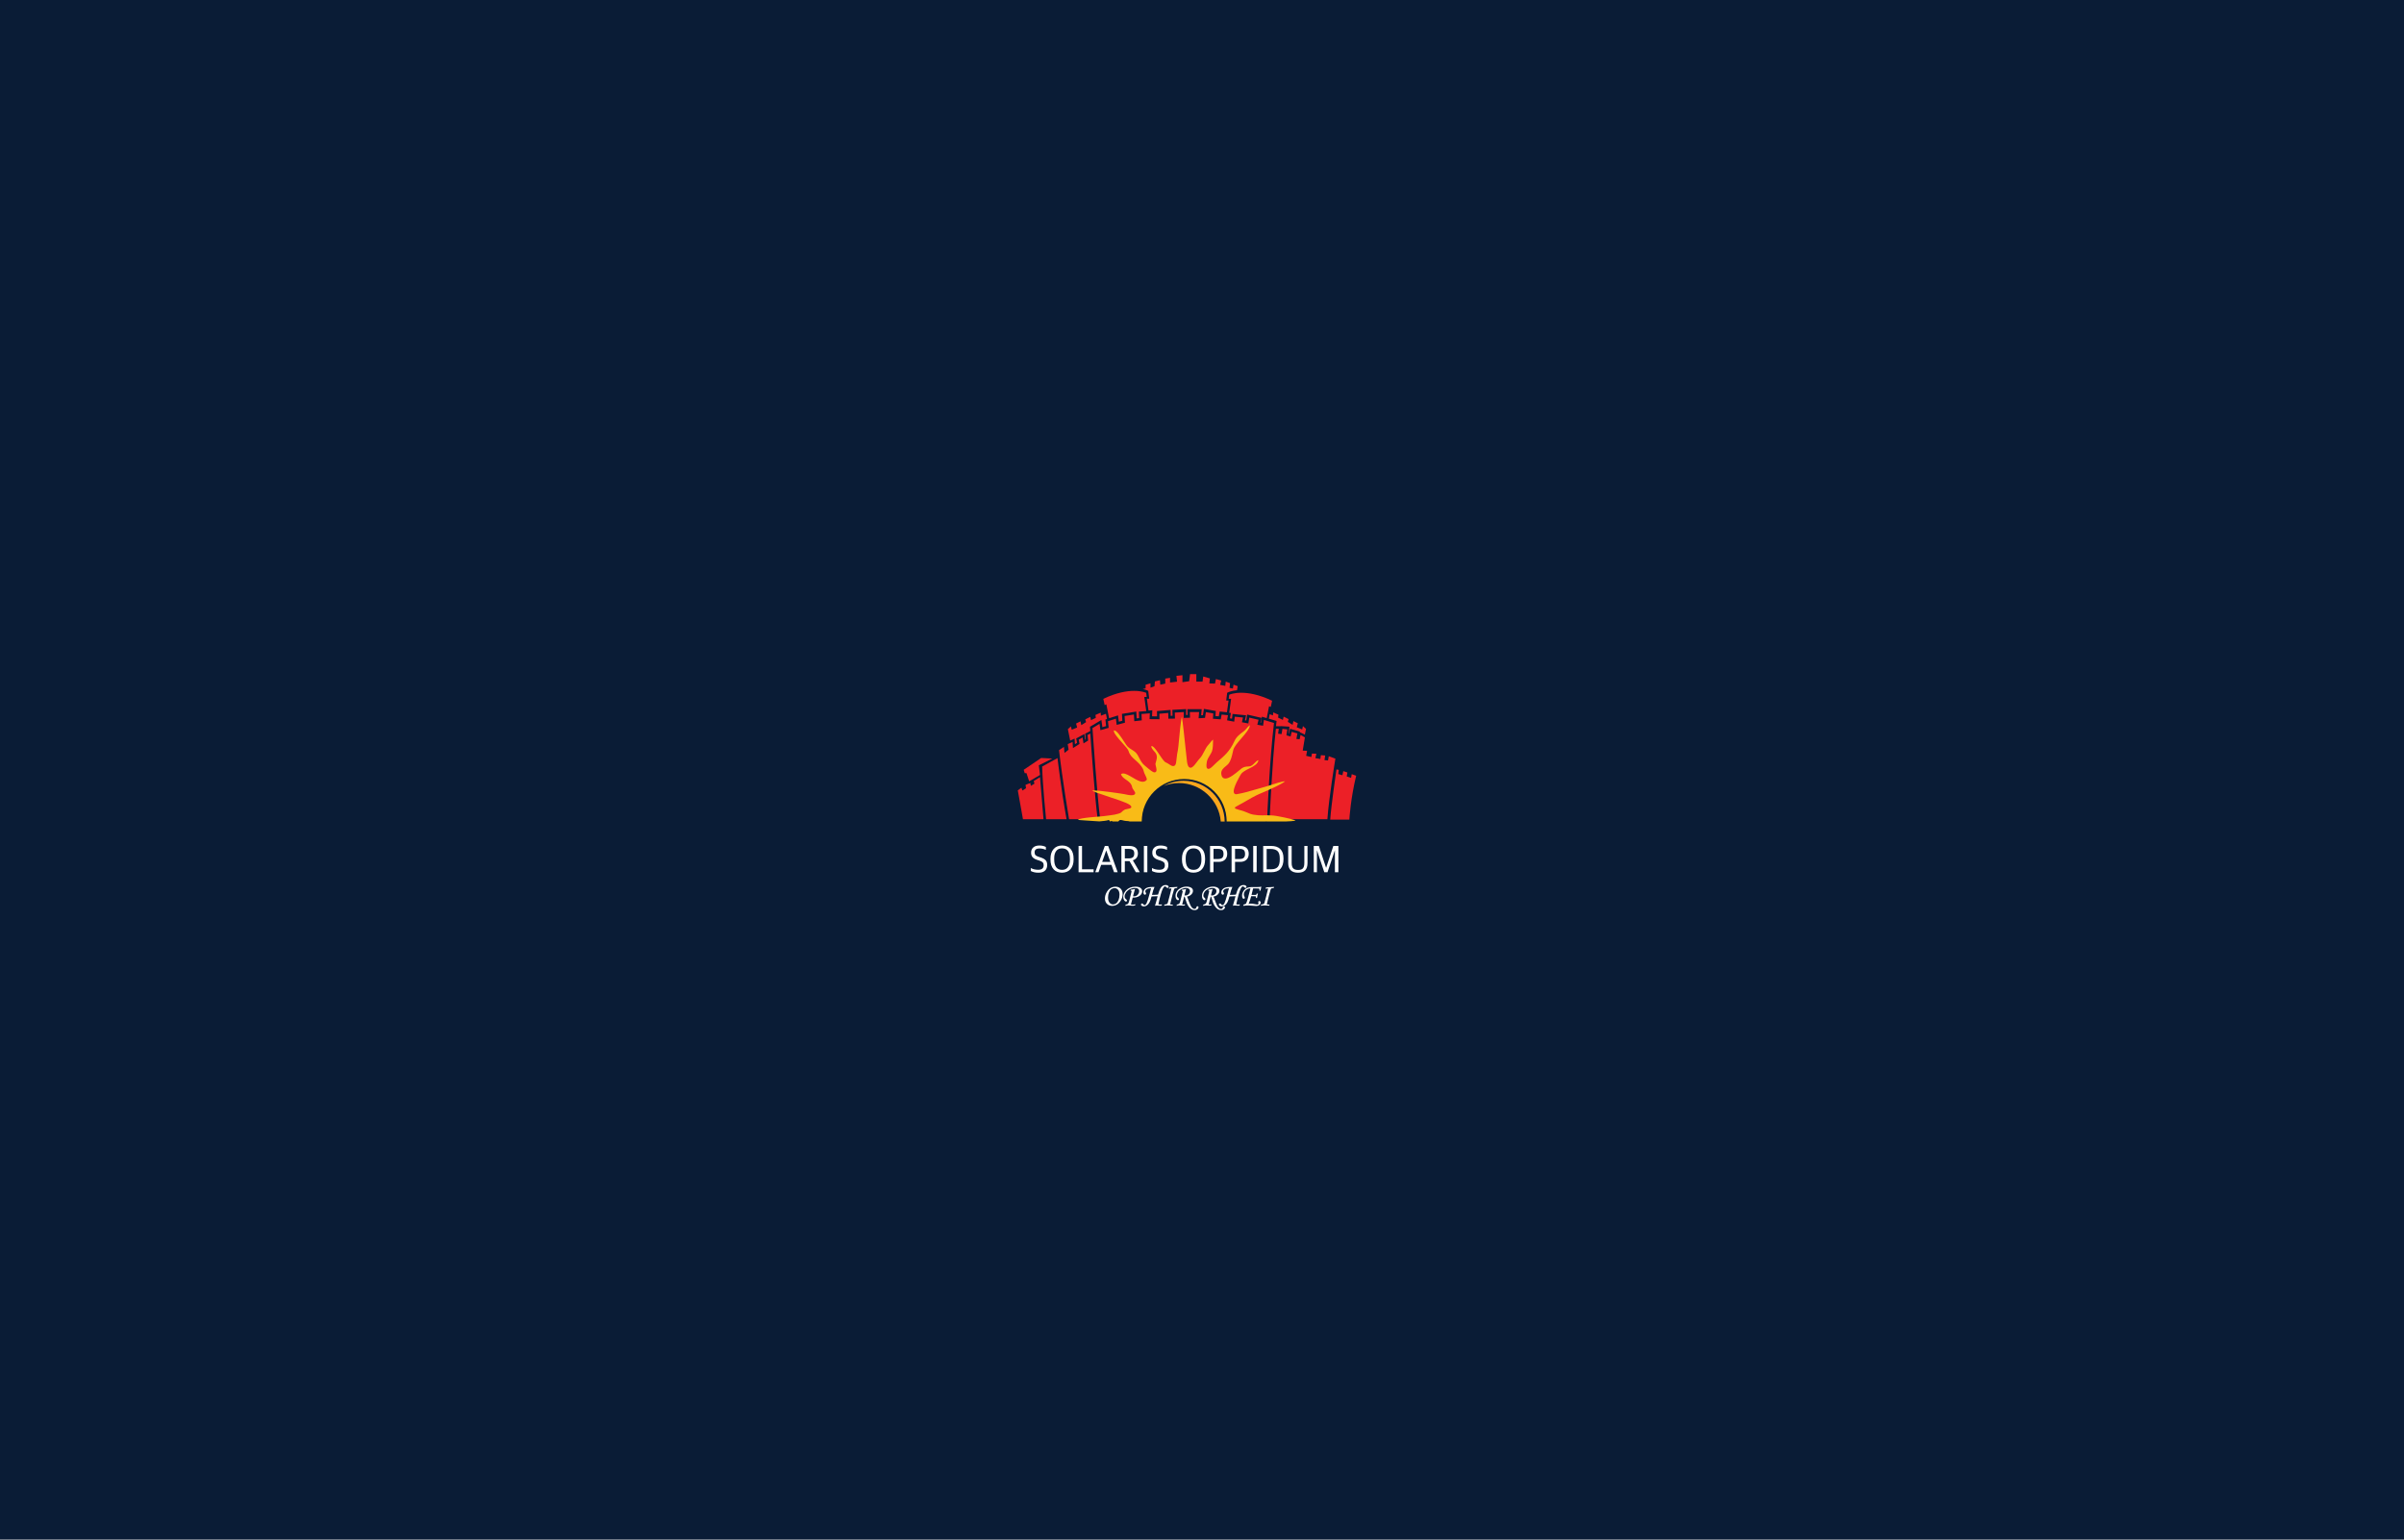
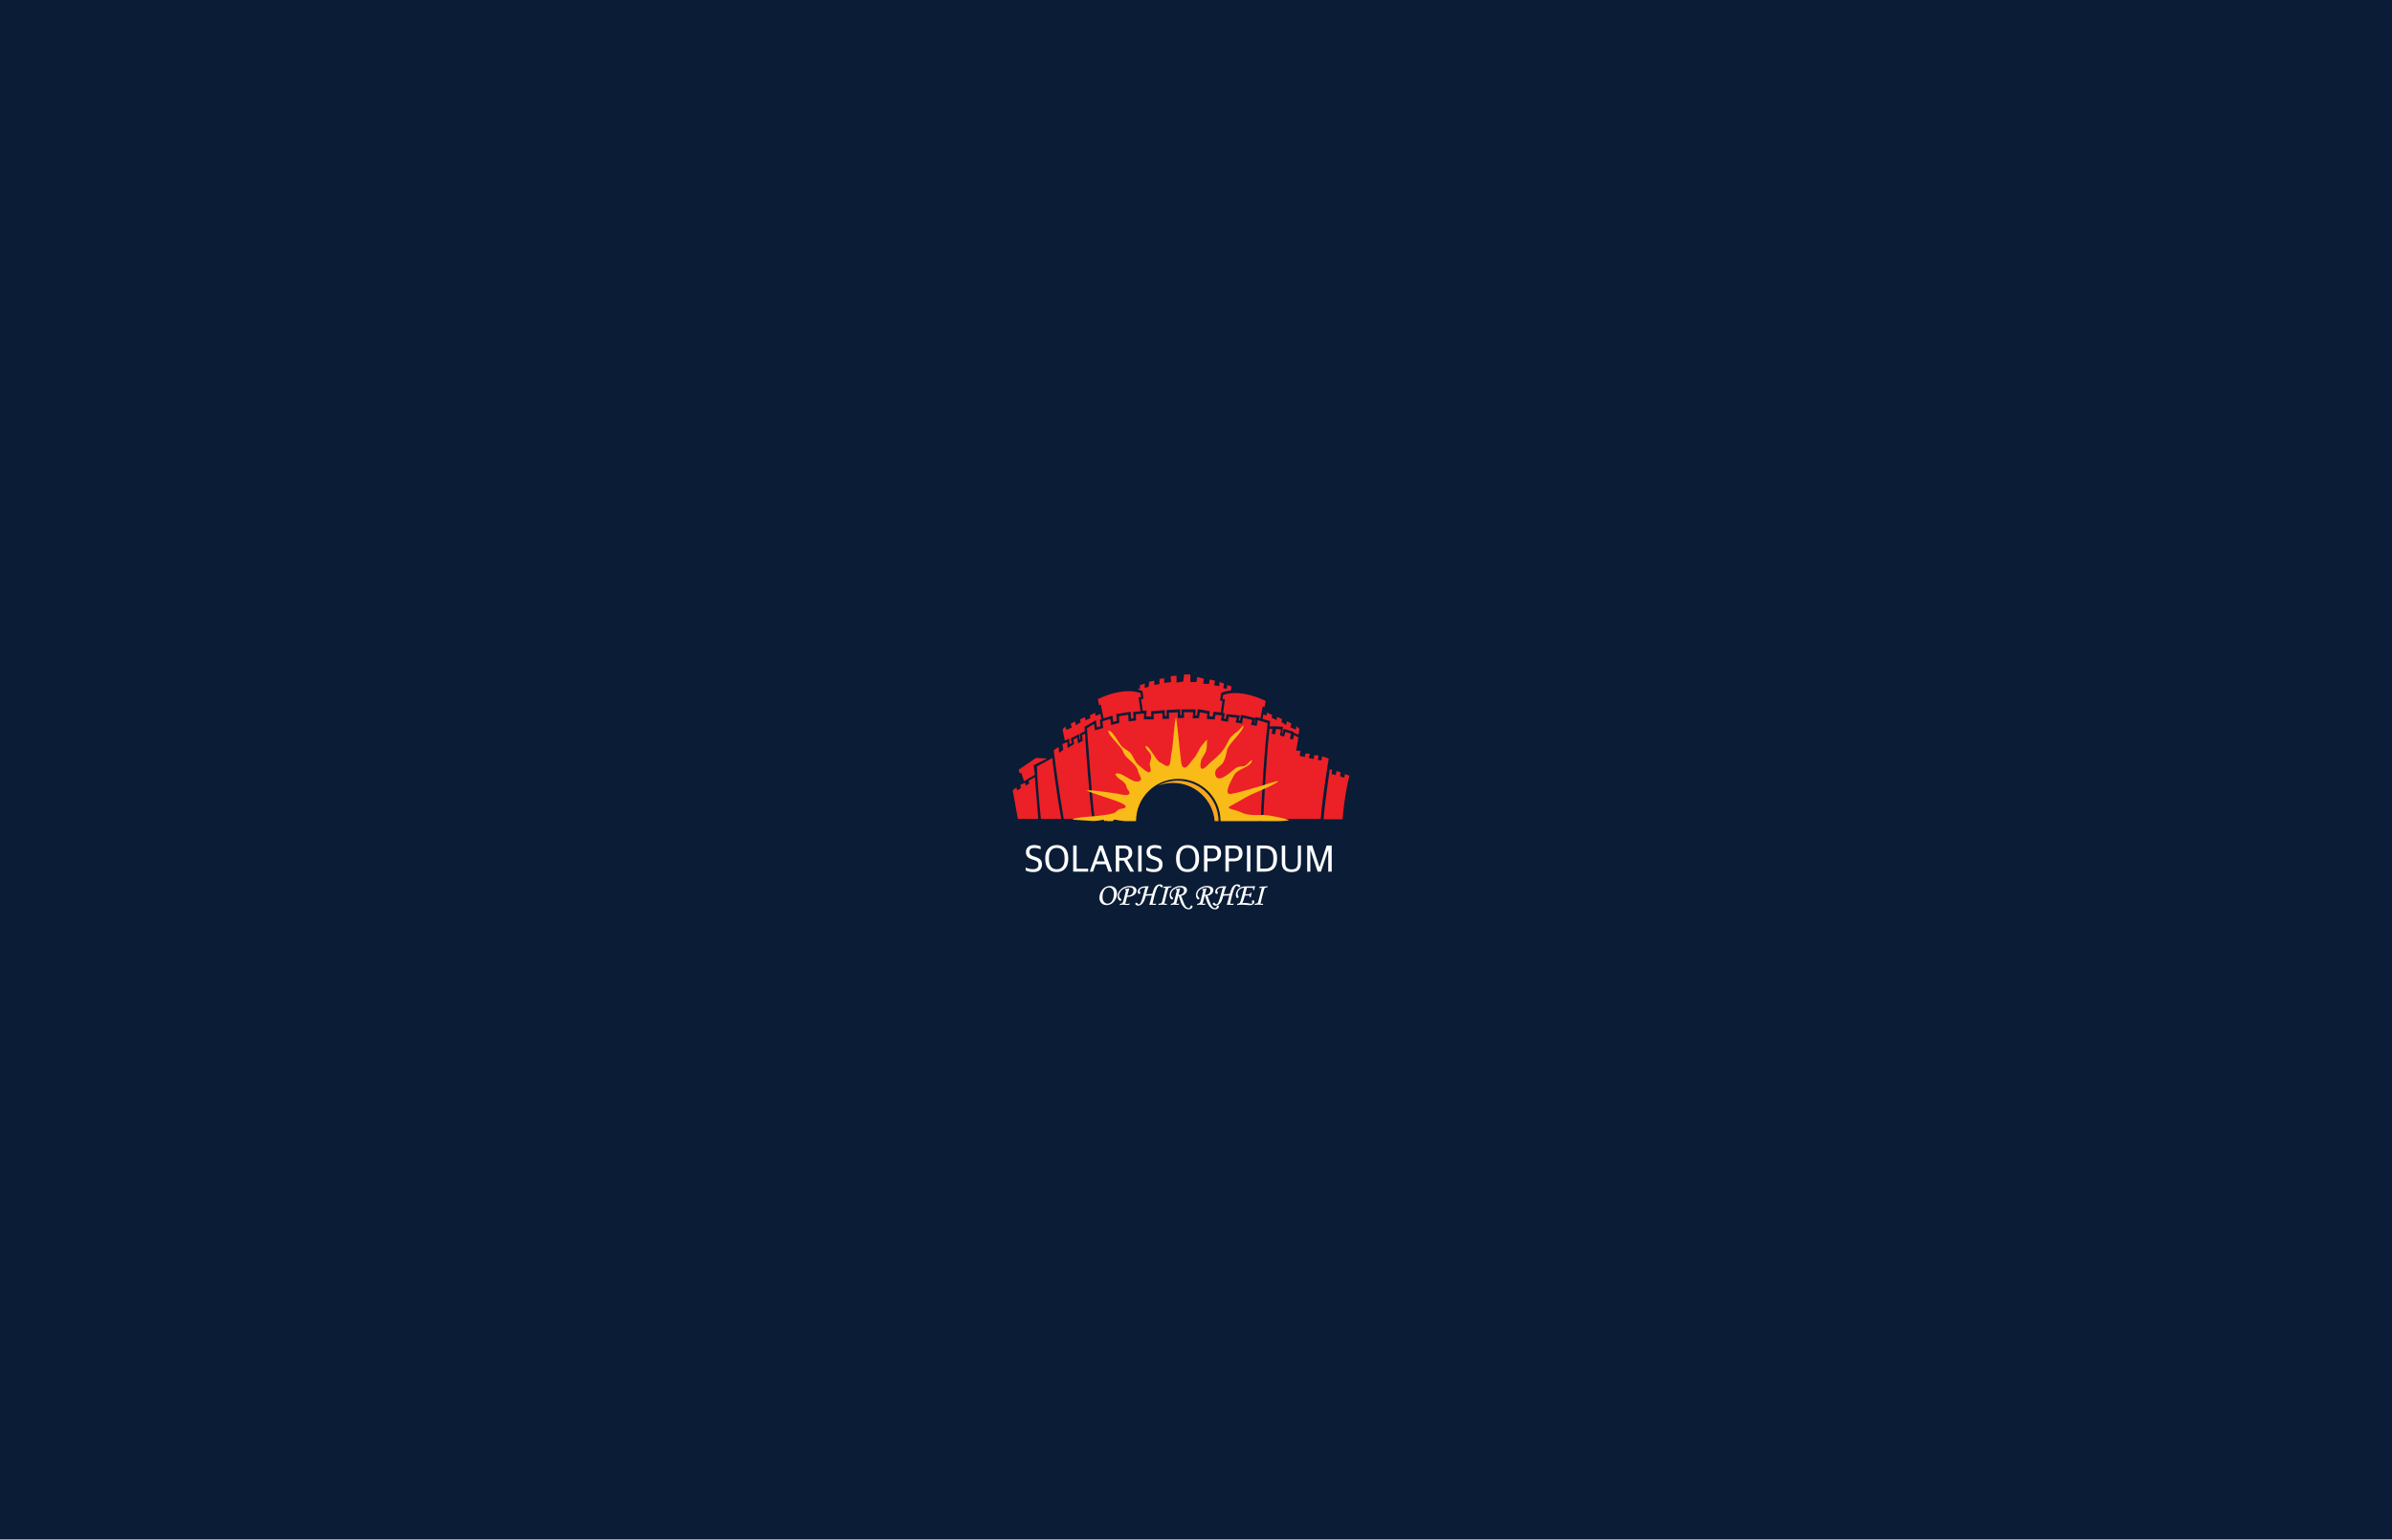
- <svg xmlns="http://www.w3.org/2000/svg" version="1.1" width="1280" height="820" viewBox="0 0 841.89 595.276" preserveAspectRatio="xMidYMid slice">
+ <svg xmlns="http://www.w3.org/2000/svg" version="1.1" width="1280" height="824" viewBox="0 0 841.89 595.276" preserveAspectRatio="xMidYMid slice">
  <rect x="0" y="0" width="841.89" height="595.276" fill="#0A1C36" />
  <defs>
    <clipPath id="clip_1">
      <path transform="matrix(1,0,0,-1,0,595.276)" d="M313.861 222.84H511.818V364.814H313.861Z" />
    </clipPath>
  </defs>
  <g clip-path="url(#clip_1)">
    <path transform="matrix(1,0,0,-1,442.6354,280.1717)" d="M0 0-.308-2.032-2.318-1.686-1.883 .056-5.144 .813-5.453-1.227-7.709-.817-7.339 .848-10.221 1.136-10.409-.609-12.911-.135-12.603 1.653-14.816 1.88-15.126 .21-17.861 .409-17.737 2.279-20.332 2.741-20.638 .717-22.886 .581-22.699 2.758H-25.953L-25.891 .777-28.084 .708V2.752L-31.223 2.577-31.161 .465-33.476 .431-33.506 2.439-36.617 2.177-36.586 .246-40.053 .279-39.961 2.314-42.877 2.084-42.784-.145-45.405-.447-45.529 1.904-48.796 1.379-48.672-.969-51.563-1.732-51.841 .432-54.62-.436-54.371-2.763-57.265-3.594-57.571-1.368-60.048-2.837C-59.956-4.211-58.413-26.999-57.338-34.729H-42.891C-42.762-30.85-41.162-27.224-38.379-24.509-35.567-21.764-31.853-20.253-27.923-20.253-23.992-20.253-20.279-21.764-17.466-24.509-14.683-27.224-13.083-30.85-12.954-34.729H1.119C1.183-33.178 1.993-13.997 3.523-1.057Z" fill="#ec2027" />
    <path transform="matrix(1,0,0,-1,473.3818,299.1711)" d="M0 0-.227-1.311-1.751-.803-1.744-.759-1.524 .602-2.957 1.067-3.267-.378-4.705 .032-4.54 1.505-5.351 1.662C-5.481 .775-7.182-10.845-7.524-15.84L-7.528-15.917H-.834C-.796-15.273-.355-8.413 1.551-.553Z" fill="#ec2027" />
    <path transform="matrix(1,0,0,-1,365.4449,314.9517)" d="M0 0-1.228 14.74-3.418 13.392-3.183 12.451-4.424 11.686-4.632 12.698-6.302 12.03-6.126 10.861-7.385 10.044-7.737 11.039-9.008 10.1-7.198 0Z" fill="#ec2027" />
    <path transform="matrix(1,0,0,-1,368.5405,293.6987)" d="M0 0-3.92 .196-10.033-3.947-9.683-5.114H-9.064L-8.122-7.982-4.321-5.758-4.734-2.367Z" fill="#ec2027" />
    <path transform="matrix(1,0,0,-1,373.5193,314.9517)" d="M0 0C-1.903 10.53-3.061 20.452-3.172 21.419L-8.549 18.454C-8.392 11.849-7.262 .808-7.179 0Z" fill="#ec2027" />
    <path transform="matrix(1,0,0,-1,465.3425,292.8795)" d="M0 0-.266-1.495-1.504-1.36-1.257 .25-2.765 .366-2.951-.961-4.689-.675-4.34 .868-5.886 .926-6.094-.282-7.91 .134-7.601 1.881-9.13 1.964-9.12 2.021-8.362 6.594C-8.884 6.903-9.693 7.366-9.885 7.444-9.938 7.231-10.113 6.416-10.205 5.979L-10.215 5.934-11.342 6.059-10.989 7.968-12.979 8.54-13.371 6.909-14.815 7.296-14.809 7.341-14.52 9.399-16.23 9.584-16.529 7.742-17.745 7.877-17.518 9.628H-18.526C-19.926-3.315-20.655-20.764-20.709-22.072H-.482C.041-14.526 2.18-1.69 2.32-.852Z" fill="#ec2027" />
    <path transform="matrix(1,0,0,-1,384.4155,314.9517)" d="M0 0C-.925 6.714-2.201 24.556-2.579 30.014L-3.555 29.511-3.348 27.55-4.971 26.563-5.282 28.633-6.651 27.901-6.363 26.374-8.655 24.925-8.801 27.066-10.496 26.306-10.187 24.352-11.628 23.221-11.815 25.338-13.536 24.204C-12.364 13.886-10.177 .85-10.033 0Z" fill="#ec2027" />
    <path transform="matrix(1,0,0,-1,444.3491,279.7271)" d="M0 0 2.716-.815 2.643-1.421C2.596-1.825 2.548-2.238 2.501-2.655H4.197L4.206-2.615 7.219-2.808 6.923-5.261 7.032-5.277 7.448-3.548 10.898-4.538 10.835-4.876C10.879-4.869 10.924-4.865 10.972-4.865H11.089L11.203-4.903C11.257-4.921 11.306-4.938 12.62-5.593L13.027-3.587 11.953-2.606 11.674-3.784 9.783-3.009 10.154-1.614 8.605-.84 8.326-2.172 6.652-1.118 6.931-.158 5.195 .711 4.916-.436 3.242 .369 3.367 1.393 1.538 2.198 1.445 1.144 .309 1.567Z" fill="#ec2027" />
    <path transform="matrix(1,0,0,-1,376.3148,286.7198)" d="M0 0 .133-1.952 .875-1.483 .579 .085 3.425 1.608 3.725-.396 3.927-.274 3.717 1.726 5.513 2.653C5.468 3.31 5.442 3.689 5.441 3.719L5.411 4.164 9.402 6.531 9.747 4.015 11.051 4.39 10.804 6.7 11.353 6.872 10.994 8.696 9.242 8.045 9.149 9.099 7.32 8.293 7.444 7.269 5.771 6.464 5.491 7.611 3.755 6.743 4.035 5.782 2.361 4.728 2.082 6.061 .532 5.286 .904 3.891-.987 3.116-1.266 4.294-2.34 3.312-1.53-.686Z" fill="#ec2027" />
    <path transform="matrix(1,0,0,-1,402.1235,270.0016)" d="M0 0 .334-2.723H-.491L.083-6.892 1.423-6.787 1.327-8.903 3.082-8.919 3.053-7.064 7.821-6.663 7.853-8.73 8.498-8.72 8.436-6.642 13.257-6.374V-8.438L13.766-8.422 13.703-6.416H18.716L18.535-8.536 19.154-8.498 19.487-6.296 23.652-7.037 23.533-8.826 24.706-8.912 25.019-7.219 27.56-7.479 28.124-3.385H27.3L27.634-.662 27.986-.489C28.039-.462 29.102 .051 31.096 .238L31.315 1.669 29.858 2.18 29.641 .834 28.463 1.063 28.649 2.721 27.131 3.248 26.975 1.765 25.177 2.116 25.55 3.646 23.69 4.156 23.38 2.562 21.396 2.626 21.582 4.38 19.257 5.049 19.009 3.248H16.839V5.879H14.639L14.329 3.391 11.973 3.056V5.496L9.866 5.273 10.082 3.232 7.633 2.945V4.571L5.96 4.316V2.562L4.224 2.18 4.1 3.742 2.333 3.328 2.179 1.637 .783 1.127V2.658L-.931 2.148V.887L-1.918 .665C-.92 .448-.389 .192-.352 .174Z" fill="#ec2027" />
    <path transform="matrix(1,0,0,-1,443.6104,279.5446)" d="M0 0 .824 4.187 1.414 3.908 1.887 6.099C-7.466 10.558-12.728 8.382-13.133 8.2L-13.307 6.768H-12.47L-13.145 1.868-12.55 1.806-12.871-.059-12.157-.193-11.979 1.472-11.928 1.467-7.238 .998-7.625-.742-7.163-.826-6.848 1.259-1.786 .085-2.208-1.606-2.019-1.638-1.693 .508Z" fill="#ec2027" />
    <path transform="matrix(1,0,0,-1,401.5781,272.1145)" d="M0 0-.176 1.433C-.58 1.614-5.842 3.79-15.195-.669L-14.722-2.86-14.132-2.58-14.119-2.645-13.174-7.45-10.045-6.472-9.761-8.682-8.533-8.357-8.66-5.935-8.614-5.927-3.643-5.129-3.517-7.521-2.64-7.42-2.735-5.162-.155-4.958-.838 0Z" fill="#ec2027" />
    <path transform="matrix(1,0,0,-1,389.5214,315.7484)" d="M0 0H2.103C2.299 .243 2.479 .436 2.63 .486 3.168 .666 4.036 .221 4.747 .19 5.399 .16 5.879 .136 6.162 0H10.313C10.313 8.218 16.974 14.879 25.191 14.879 33.409 14.879 40.07 8.218 40.07 0H53.627C53.651 .013 53.675 .027 53.7 .038 54 .023 54.331 .011 54.677 0H60.603C62.03 .048 63.322 .137 64.19 .278 63.911 .557 61.835 1.169 57.446 1.949 56.291 2.155 54.56 2.183 53.544 2.17 52.991 2.164 52.487 2.087 51.086 2.187L49.308 2.416C48.798 2.506 48.286 2.641 46.714 3.332 45.699 3.778 44.718 3.965 44.254 4.118 43.091 4.499 43.091 4.499 43.023 4.578 42.965 4.646 42.939 4.737 42.954 4.825 42.986 5.027 42.991 5.053 45.58 6.451 45.802 6.57 45.96 6.655 46.001 6.68 46.269 6.834 46.536 6.989 46.803 7.145 48.268 7.996 49.783 8.876 51.354 9.578 51.466 9.628 51.687 9.722 51.989 9.851 53.029 10.293 55.194 11.214 57.086 12.125 59.391 13.235 60.206 13.811 60.494 14.08H60.487C59.466 14.08 56.904 13.231 55.373 12.724 54.77 12.525 54.296 12.367 54.042 12.301 52.911 12.006 51.725 11.658 50.579 11.32 48.277 10.643 45.895 9.943 43.618 9.568 43.537 9.555 43.46 9.548 43.387 9.548 43.053 9.548 42.79 9.694 42.646 9.958 41.877 11.376 45.023 16.484 45.055 16.534 45.61 17.39 46.724 17.946 47.903 18.535 49.416 19.291 50.978 20.07 51.193 21.485 50.778 21.415 50.31 20.948 49.857 20.495 49.3 19.94 48.725 19.366 48.063 19.312 47.929 19.302 47.801 19.293 47.677 19.284 46.788 19.223 46.2 19.183 45.388 18.658 45.219 18.549 44.888 18.273 44.505 17.952 43.119 16.794 41.025 15.044 39.609 15.044 39.026 15.044 38.303 15.332 38.175 16.703 38.056 17.98 38.953 18.716 39.745 19.366 40.086 19.646 40.409 19.911 40.651 20.206 41.525 21.273 41.884 22.865 42.199 24.269 42.259 24.535 42.317 24.796 42.378 25.046 42.646 26.155 43.873 27.576 45.172 29.08 46.592 30.723 48.182 32.563 48.169 33.737 47.815 33.489 47.428 33.045 47.076 32.641 46.729 32.242 46.401 31.865 46.075 31.623L45.948 31.527C44.512 30.458 43.476 29.686 42.73 28.052 41.147 24.59 39.247 22.977 36.617 20.745 36.37 20.536 36.082 20.248 35.777 19.944 34.857 19.025 34.214 18.422 33.684 18.422 33.493 18.422 33.329 18.498 33.208 18.643 33.019 18.867 32.839 19.332 33.124 20.944 33.267 21.753 33.708 22.459 34.135 23.142 34.452 23.648 34.751 24.127 34.93 24.635 35.282 25.637 35.294 27.389 35.304 28.668V28.703C34.929 28.425 34.522 27.909 34.203 27.503 34.016 27.266 33.855 27.061 33.71 26.909 33.059 26.23 32.644 25.418 32.204 24.558 31.739 23.648 31.258 22.706 30.463 21.877 30.195 21.597 29.897 21.199 29.581 20.777 28.832 19.777 28.124 18.833 27.41 18.833 26.597 18.833 26.328 19.955 26.196 20.8 26.111 21.35 25.92 23.184 25.677 25.507 25.301 29.105 24.711 34.755 24.368 36.748 23.98 35.112 23.577 30.794 23.366 28.528 23.196 26.703 23.073 25.385 22.979 25.003 22.753 24.085 22.642 23.092 22.535 22.131 22.481 21.649 22.425 21.15 22.356 20.668 22.235 19.828 21.894 19.402 21.344 19.402 20.875 19.402 20.37 19.734 19.836 20.086 19.494 20.311 19.14 20.544 18.848 20.645 18.248 20.849 17.598 21.788 16.587 23.304 15.708 24.621 14.505 26.424 13.81 26.424 13.772 26.424 13.737 26.418 13.703 26.405 13.528 26.047 14.13 25.154 14.643 24.643 16.005 23.288 15.664 22.121 15.269 20.77 15.219 20.6 15.168 20.424 15.118 20.241 15.118 20.241 15.115 20.23 15.114 20.225 15.089 20.107 15.197 19.661 15.27 19.366 15.452 18.621 15.64 17.851 15.322 17.446 15.236 17.335 15.073 17.203 14.79 17.203 14.769 17.203 14.747 17.203 14.724 17.205 14.224 17.24 13.287 17.963 11.838 19.199 11.637 19.371 11.464 19.519 11.361 19.601 10.436 20.334 9.925 21.319 9.431 22.272 9.248 22.624 9.06 22.988 8.852 23.332 8.325 24.213 7.62 24.66 6.874 25.134 6.429 25.417 5.968 25.708 5.516 26.105 5.131 26.444 4.617 27.237 4.022 28.155 3.051 29.649 1.585 31.909 .649 31.909 .628 31.909 .608 31.908 .588 31.905 .245 31.164 2.294 28.886 3.536 27.506 4.776 26.129 5.545 25.254 5.714 24.664 6.117 23.256 7.018 22.453 8.061 21.525 8.343 21.273 8.635 21.013 8.925 20.733 9.819 19.87 10.767 18.82 11.023 17.571 11.104 17.176 11.325 16.721 11.539 16.281 11.797 15.753 12.04 15.254 12.099 14.782 12.11 14.697 12.084 14.612 12.029 14.547 11.68 14.133 11.22 13.922 10.662 13.922 9.611 13.922 8.384 14.647 7.085 15.415 5.91 16.108 4.695 16.826 3.806 16.826 3.491 16.825 3.24 16.737 3.029 16.552 3.371 15.636 4.094 15.141 4.856 14.617 5.793 13.974 6.762 13.31 7.003 11.852 7.036 11.649 7.301 11.272 7.514 10.97 7.878 10.455 8.08 10.149 8.03 9.861 7.953 9.417 7.523 9.192 6.753 9.192 5.95 9.192 4.901 9.429 4.454 9.53 4.37 9.549 4.306 9.563 4.269 9.571 3.365 9.746-4.059 10.874-6.678 10.874-6.83 10.874-6.951 10.869-7.047 10.863-6.35 10.341-4.724 9.828-3.685 9.501-3.086 9.313-2.568 9.149-2.247 9.008-1.925 8.866-1.125 8.609-.2 8.31 4.239 6.877 6.523 5.994 6.688 5.142 6.701 5.078 6.692 5.013 6.665 4.954 6.504 4.611 5.96 4.492 5.084 4.337 4.864 4.299 4.564 4.245 4.492 4.212 3.991 3.963 3.558 3.643 3.166 3.216 2.762 2.776 1.487 2.597 .854 2.406 .535 2.31-2.113 1.995-3.123 1.861-4.256 1.711-11.496 1.326-12.017 .601-12.113 .466-7.113 .241-4.53 .036-3.509 .113-1.679 .306-1.281 .514-1.034 .644-.897-.056-.751 0-.329 .163-.071 .4 0 0" fill="#f9bb17" />
    <path transform="matrix(1,0,0,-1,414.5133,301.4862)" d="M0 0C-2.462 0-4.846-.624-6.978-1.816-5.272-1.141-3.476-.8-1.623-.8 5.977-.8 12.384-6.707 13.004-14.265H14.368C14.313-6.39 7.889 0 0 0" fill="#f9a61c" />
    <path transform="matrix(1,0,0,-1,365.9633,332.9683)" d="M0 0C-.511-.48-1.288-.72-2.33-.72-3.371-.72-4.253-.518-4.975-.116V.911C-4.198 .509-3.339 .308-2.398 .308-1.11 .308-.466 .838-.466 1.898-.466 2.318-.571 2.643-.781 2.871-.991 3.099-1.37 3.31-1.918 3.501L-2.878 3.816C-3.535 4.036-4.031 4.34-4.365 4.728-4.699 5.117-4.865 5.648-4.865 6.325-4.865 7.074-4.614 7.675-4.111 8.127-3.609 8.579-2.887 8.805-1.946 8.805-1.106 8.805-.356 8.636 .302 8.298V7.284C-.43 7.613-1.192 7.777-1.987 7.777-2.517 7.777-2.926 7.661-3.214 7.428-3.502 7.195-3.645 6.864-3.645 6.434-3.645 6.014-3.556 5.694-3.378 5.475-3.2 5.256-2.869 5.064-2.384 4.899L-1.439 4.585C-.699 4.346-.146 4.036 .22 3.652 .585 3.269 .768 2.716 .768 1.994 .768 1.145 .512 .48 0 0" fill="#ffffff" />
    <path transform="matrix(1,0,0,-1,371.9524,332.6873)" d="M0 0C.904 0 1.587 .317 2.049 .952 2.51 1.587 2.741 2.417 2.741 3.44V3.879C2.741 6.309 1.813 7.524-.041 7.524-.937 7.524-1.615 7.211-2.077 6.585-2.538 5.959-2.768 5.134-2.768 4.111V3.659C-2.768 1.22-1.846 0 0 0M-.041-.987C-1.302-.987-2.289-.585-3.001 .219-3.714 1.023-4.07 2.165-4.07 3.645V3.906C-4.07 5.331-3.707 6.457-2.981 7.284-2.254 8.111-1.256 8.524 .014 8.524 1.274 8.524 2.259 8.122 2.967 7.318 3.675 6.514 4.029 5.372 4.029 3.892V3.631C4.029 2.197 3.671 1.069 2.953 .246 2.236-.576 1.238-.987-.041-.987" fill="#ffffff" />
    <path transform="matrix(1,0,0,-1,377.7217,333.5233)" d="M0 0V9.209H1.207V1.027H5.263V0Z" fill="#ffffff" />
    <path transform="matrix(1,0,0,-1,387.384,325.9309)" d="M0 0-1.398-3.975H1.466L.041 0ZM-3.824-7.592-.466 1.617H.699L4.029-7.592H2.768L1.836-5.002H-1.754L-2.673-7.592Z" fill="#ffffff" />
    <path transform="matrix(1,0,0,-1,393.9214,328.6721)" d="M0 0H1.425C2.083 0 2.56 .137 2.857 .411 3.154 .686 3.303 1.119 3.303 1.713 3.303 2.289 3.154 2.7 2.857 2.947 2.56 3.193 2.078 3.317 1.411 3.317H0ZM-1.207-4.851V4.358H1.493C3.549 4.358 4.577 3.486 4.577 1.741 4.577 .544 3.997-.26 2.837-.671V-.74L5.248-4.851H3.865L1.645-.959H0V-4.851Z" fill="#ffffff" />
    <path transform="matrix(1,0,0,-1,0,595.276)" d="M400.595 270.962H401.801V261.753H400.595Z" fill="#ffffff" />
    <path transform="matrix(1,0,0,-1,408.4067,332.9683)" d="M0 0C-.511-.48-1.288-.72-2.329-.72-3.371-.72-4.253-.518-4.975-.116V.911C-4.198 .509-3.339 .308-2.398 .308-1.11 .308-.465 .838-.465 1.898-.465 2.318-.571 2.643-.781 2.871-.991 3.099-1.37 3.31-1.918 3.501L-2.878 3.816C-3.535 4.036-4.031 4.34-4.365 4.728-4.698 5.117-4.865 5.648-4.865 6.325-4.865 7.074-4.614 7.675-4.111 8.127-3.609 8.579-2.887 8.805-1.946 8.805-1.105 8.805-.356 8.636 .302 8.298V7.284C-.429 7.613-1.192 7.777-1.987 7.777-2.517 7.777-2.925 7.661-3.214 7.428-3.501 7.195-3.645 6.864-3.645 6.434-3.645 6.014-3.556 5.694-3.378 5.475-3.2 5.256-2.869 5.064-2.384 4.899L-1.438 4.585C-.699 4.346-.146 4.036 .22 3.652 .585 3.269 .768 2.716 .768 1.994 .768 1.145 .512 .48 0 0" fill="#ffffff" />
    <path transform="matrix(1,0,0,-1,418.0003,332.6873)" d="M0 0C.904 0 1.587 .317 2.048 .952 2.51 1.587 2.741 2.417 2.741 3.44V3.879C2.741 6.309 1.813 7.524-.041 7.524-.937 7.524-1.615 7.211-2.076 6.585-2.538 5.959-2.769 5.134-2.769 4.111V3.659C-2.769 1.22-1.846 0 0 0M-.041-.987C-1.302-.987-2.289-.585-3.002 .219-3.714 1.023-4.071 2.165-4.071 3.645V3.906C-4.071 5.331-3.707 6.457-2.981 7.284-2.255 8.111-1.257 8.524 .013 8.524 1.275 8.524 2.258 8.122 2.967 7.318 3.675 6.514 4.029 5.372 4.029 3.892V3.631C4.029 2.197 3.67 1.069 2.953 .246 2.236-.576 1.238-.987-.041-.987" fill="#ffffff" />
    <path transform="matrix(1,0,0,-1,424.9757,328.8911)" d="M0 0H1.59C2.266 0 2.755 .141 3.056 .425 3.358 .708 3.509 1.146 3.509 1.741 3.509 2.389 3.365 2.85 3.077 3.125 2.789 3.399 2.303 3.536 1.617 3.536H0ZM-1.206-4.632V4.577H1.727C2.741 4.577 3.506 4.34 4.022 3.865 4.538 3.39 4.797 2.714 4.797 1.837 4.797 .932 4.527 .233 3.988-.261 3.449-.754 2.737-1.001 1.85-1.001H0V-4.632Z" fill="#ffffff" />
    <path transform="matrix(1,0,0,-1,432.5132,328.8911)" d="M0 0H1.59C2.266 0 2.755 .141 3.056 .425 3.358 .708 3.509 1.146 3.509 1.741 3.509 2.389 3.365 2.85 3.076 3.125 2.789 3.399 2.303 3.536 1.617 3.536H0ZM-1.206-4.632V4.577H1.727C2.741 4.577 3.506 4.34 4.022 3.865 4.538 3.39 4.797 2.714 4.797 1.837 4.797 .932 4.527 .233 3.988-.261 3.449-.754 2.736-1.001 1.85-1.001H0V-4.632Z" fill="#ffffff" />
    <path transform="matrix(1,0,0,-1,0,595.276)" d="M438.886 270.962H440.092V261.753H438.886Z" fill="#ffffff" />
    <path transform="matrix(1,0,0,-1,443.5865,332.4821)" d="M0 0H1.631C2.654 0 3.403 .267 3.878 .802 4.354 1.337 4.591 2.193 4.591 3.371V3.824C4.591 5.021 4.331 5.868 3.81 6.366 3.289 6.864 2.503 7.113 1.453 7.113H0ZM-1.206-1.041V8.168H1.576C2.983 8.168 4.055 7.805 4.79 7.079 5.525 6.352 5.893 5.268 5.893 3.824V3.55C5.893 2.078 5.539 .946 4.831 .151 4.123-.644 3.047-1.041 1.603-1.041Z" fill="#ffffff" />
    <path transform="matrix(1,0,0,-1,454.5639,333.688)" d="M0 0C-1.115 0-1.964 .281-2.549 .843-3.134 1.405-3.426 2.248-3.426 3.371V9.374H-2.22V3.44C-2.22 2.517-2.035 1.873-1.665 1.508-1.295 1.142-.721 .959 .055 .959 .813 .959 1.364 1.14 1.707 1.501 2.049 1.862 2.22 2.513 2.22 3.454V9.374H3.331V3.399C3.331 2.229 3.056 1.371 2.508 .822 1.96 .274 1.124 0 0 0" fill="#ffffff" />
    <path transform="matrix(1,0,0,-1,460.0869,333.5233)" d="M0 0V9.209H1.768L4.303 1.59H4.345L6.853 9.209H8.62V0H7.401V7.606H7.36L4.811 0H3.687L1.138 7.606H1.11V0Z" fill="#ffffff" />
    <path transform="matrix(1,0,0,-1,389.8141,344.8)" d="M0 0C-.501 0-.925 .21-1.261 .624-1.599 1.041-1.771 1.646-1.771 2.42-1.771 3.101-1.66 3.706-1.441 4.22-1.224 4.731-.941 5.111-.601 5.351-.262 5.589 .114 5.71 .518 5.71 .997 5.71 1.408 5.509 1.738 5.112 2.071 4.713 2.24 4.145 2.24 3.424 2.24 2.723 2.128 2.094 1.907 1.554 1.688 1.018 1.406 .62 1.069 .372 .734 .125 .374 0 0 0M2.166 5.889C1.795 6.103 1.372 6.212 .911 6.212 .21 6.212-.417 6.04-.953 5.701-1.487 5.363-1.943 4.849-2.309 4.173-2.675 3.498-2.861 2.787-2.861 2.062-2.861 1.299-2.626 .674-2.162 .205-1.698-.264-1.083-.502-.334-.502 .314-.502 .912-.328 1.444 .014 1.974 .355 2.428 .868 2.794 1.539 3.16 2.209 3.346 2.895 3.346 3.577 3.346 4.102 3.242 4.568 3.038 4.965 2.832 5.363 2.539 5.674 2.166 5.889" fill="#ffffff" />
    <path transform="matrix(1,0,0,-1,400.0106,340.1711)" d="M0 0C0 .287-.088 .558-.261 .804-.434 1.049-.696 1.244-1.041 1.385-1.382 1.523-1.824 1.594-2.354 1.594-3.744 1.594-4.868 1.141-5.695 .249-6.328-.431-6.649-1.195-6.649-2.022-6.649-2.477-6.545-2.86-6.341-3.159-6.132-3.466-5.909-3.621-5.677-3.621-5.583-3.621-5.501-3.589-5.432-3.525-5.363-3.46-5.327-3.379-5.327-3.284-5.327-3.141-5.421-3.003-5.614-2.861-5.818-2.706-5.961-2.546-6.04-2.388-6.118-2.229-6.158-2.039-6.158-1.823-6.158-1.376-6.001-.916-5.691-.455-5.38 .007-4.931 .393-4.357 .691-3.783 .989-3.188 1.14-2.59 1.14-2.07 1.14-1.681 1.038-1.432 .835-1.184 .632-1.063 .365-1.063 .016-1.063-.337-1.167-.671-1.374-.977-1.581-1.283-1.818-1.499-2.079-1.62-2.34-1.741-2.586-1.797-2.804-1.787L-3.23-1.764-2.84-.313C-2.739 .091-2.642 .422-2.554 .672L-2.519 .772-2.622 .746C-2.989 .653-3.436 .581-3.952 .531L-3.991 .527-4.088 .163-4.002 .176C-3.959 .182-3.926 .186-3.903 .186-3.853 .186-3.812 .169-3.776 .134-3.74 .1-3.723 .064-3.723 .022-3.723-.035-3.741-.138-3.775-.283L-4.588-3.513C-4.707-3.987-4.86-4.306-5.044-4.459-5.172-4.567-5.42-4.651-5.781-4.711L-5.819-4.717-5.912-5.128-5.825-5.108C-5.464-5.026-5.108-4.985-4.765-4.985-4.589-4.985-4.355-5.003-4.071-5.039-3.713-5.078-3.435-5.098-3.246-5.098-3.048-5.098-2.804-5.06-2.52-4.983L-2.487-4.974-2.394-4.541-2.489-4.572C-2.783-4.671-3.061-4.721-3.316-4.721-3.503-4.721-3.725-4.691-3.975-4.634-3.892-4.376-3.817-4.112-3.75-3.849L-3.329-2.216C-3.17-2.225-3.049-2.23-2.969-2.23-2.404-2.23-1.884-2.123-1.422-1.912-.958-1.7-.601-1.417-.362-1.07-.122-.722 0-.362 0 0" fill="#ffffff" />
    <path transform="matrix(1,0,0,-1,408.4028,338.7311)" d="M0 0C.171-.194 .324-.289 .468-.289 .579-.289 .672-.255 .744-.187 .816-.119 .853-.03 .853 .075 .853 .249 .759 .403 .573 .534 .393 .661 .136 .725-.19 .725-.566 .725-.911 .63-1.215 .442-1.518 .254-1.794-.053-2.035-.471-2.271-.88-2.546-1.605-2.852-2.628-3.378-2.691-4.095-2.724-4.985-2.726-4.665-1.443-4.372-.535-4.114-.026L-4.072 .056H-4.164C-5.153 .056-5.823 .018-6.156-.058-6.74-.193-7.192-.427-7.5-.754-7.811-1.083-7.969-1.469-7.969-1.898-7.969-2.14-7.92-2.328-7.823-2.458-7.722-2.593-7.598-2.661-7.454-2.661-7.338-2.661-7.24-2.622-7.163-2.545-7.086-2.468-7.046-2.368-7.046-2.249-7.046-2.148-7.091-2.023-7.184-1.868-7.275-1.723-7.321-1.605-7.321-1.515-7.321-1.239-7.148-.984-6.805-.759-6.467-.538-5.958-.421-5.29-.413L-5.799-2.315C-6.27-4.089-6.632-5.215-6.875-5.662-7.11-6.093-7.359-6.312-7.615-6.312-7.674-6.312-7.725-6.297-7.772-6.269-7.806-6.248-7.869-6.194-7.974-6.054-8.133-5.842-8.293-5.735-8.451-5.735-8.553-5.735-8.641-5.772-8.713-5.846-8.785-5.92-8.821-6.01-8.821-6.115-8.821-6.286-8.734-6.429-8.564-6.539-8.343-6.689-8.075-6.765-7.766-6.765-7.451-6.765-7.118-6.652-6.778-6.429-6.439-6.208-6.134-5.859-5.872-5.393-5.616-4.937-5.363-4.229-5.123-3.288-4.871-3.265-4.62-3.247-4.377-3.233L-2.995-3.182-3.39-4.727C-3.58-5.457-3.75-6.036-3.894-6.446L-3.932-6.553-3.824-6.52C-3.666-6.471-3.51-6.447-3.361-6.447-3.169-6.447-2.936-6.459-2.666-6.484-2.41-6.509-2.201-6.522-2.045-6.522-1.947-6.522-1.803-6.511-1.618-6.489L-1.578-6.485-1.48-6.053-1.566-6.07C-1.747-6.105-1.912-6.123-2.054-6.123-2.176-6.123-2.339-6.105-2.539-6.07-2.618-6.057-2.684-6.047-2.737-6.039-2.132-3.219-1.593-1.345-1.134-.469-.884 .008-.633 .25-.388 .25-.28 .25-.149 .166 0 0" fill="#ffffff" />
    <path transform="matrix(1,0,0,-1,412.2097,339.0661)" d="M0 0 .131 .416 .041 .401C-.233 .359-.634 .33-1.149 .316-1.714 .302-2.066 .286-2.227 .27-2.386 .254-2.545 .225-2.699 .185L-2.728 .177-2.873-.243-2.775-.222C-2.455-.155-2.177-.121-1.948-.12-2.268-1.444-2.483-2.316-2.589-2.714-2.953-4.111-3.17-4.918-3.232-5.113-3.292-5.301-3.348-5.426-3.398-5.486-3.421-5.515-3.455-5.541-3.496-5.561-3.695-5.656-3.993-5.734-4.381-5.794L-4.419-5.8-4.511-6.207-4.427-6.192C-4.051-6.124-3.631-6.09-3.181-6.09-2.853-6.09-2.563-6.101-2.318-6.122-1.967-6.155-1.739-6.169-1.621-6.166L-1.581-6.165-1.456-5.791-1.538-5.793C-1.889-5.802-2.186-5.773-2.423-5.704-1.991-3.915-1.718-2.803-1.612-2.397-1.284-1.164-1.084-.475-1.019-.352-.967-.26-.901-.191-.825-.146-.7-.075-.435-.027-.039-.002Z" fill="#ffffff" />
    <path transform="matrix(1,0,0,-1,419.0988,345.5532)" d="M0 0C-.06-.055-.116-.179-.177-.389-.267-.677-.466-.816-.786-.816-1.102-.816-1.401-.66-1.676-.352-2.057 .081-2.432 .841-2.791 1.906-2.945 2.364-3.061 2.695-3.137 2.891-3.181 2.999-3.276 3.202-3.422 3.495-2.784 3.61-2.273 3.858-1.902 4.231-1.514 4.622-1.318 5.051-1.318 5.506-1.318 5.997-1.536 6.372-1.966 6.623-2.387 6.868-2.928 6.992-3.574 6.992-4.267 6.992-4.935 6.832-5.56 6.517-6.186 6.201-6.661 5.795-6.971 5.31-7.281 4.825-7.438 4.294-7.438 3.732-7.438 3.292-7.336 2.914-7.136 2.611-6.974 2.369-6.783 2.246-6.568 2.246-6.474 2.246-6.392 2.28-6.325 2.347-6.258 2.413-6.224 2.493-6.224 2.583-6.224 2.655-6.243 2.723-6.281 2.785-6.317 2.845-6.406 2.934-6.551 3.058-6.814 3.286-6.947 3.562-6.947 3.878-6.947 4.306-6.814 4.723-6.553 5.116-6.29 5.51-5.89 5.846-5.362 6.113-4.834 6.381-4.286 6.517-3.735 6.517-3.309 6.517-2.969 6.413-2.723 6.207-2.478 6.001-2.359 5.745-2.359 5.425-2.359 5.012-2.514 4.649-2.822 4.347-3.13 4.045-3.505 3.891-3.937 3.891-4.038 3.891-4.161 3.905-4.304 3.932L-3.914 5.465C-3.846 5.729-3.79 5.932-3.748 6.065L-3.717 6.163-3.816 6.138C-4.314 6.01-4.747 5.944-5.103 5.94H-5.146L-5.247 5.566-5.171 5.568C-5.013 5.571-4.958 5.549-4.939 5.536-4.92 5.522-4.895 5.497-4.895 5.436-4.895 5.392-4.919 5.242-5.033 4.77L-5.787 1.756C-5.881 1.382-6.014 1.117-6.183 .972-6.294 .881-6.546 .785-6.932 .687L-6.964 .679-7.078 .254-6.986 .274C-6.615 .356-6.284 .397-6.002 .397-5.847 .397-5.647 .384-5.409 .36-5.136 .334-4.926 .321-4.784 .321-4.648 .321-4.456 .347-4.213 .398L-4.176 .406-4.097 .793-4.183 .773C-4.411 .721-4.604 .694-4.757 .694-4.845 .694-4.96 .703-5.1 .722L-4.4 3.486C-4.362 3.49-4.332 3.492-4.313 3.492L-4.217 3.484C-4.179 3.374-4.102 3.123-3.988 2.735-3.773 2.018-3.608 1.518-3.496 1.246-3.272 .707-3.006 .237-2.704-.15-2.401-.538-2.082-.822-1.759-.993-1.434-1.166-1.089-1.253-.732-1.253-.336-1.253-.007-1.147 .247-.938 .504-.726 .634-.497 .634-.258 .634-.157 .599-.069 .529 .003 .39 .146 .157 .148 0 0" fill="#ffffff" />
    <path transform="matrix(1,0,0,-1,428.373,345.5532)" d="M0 0C-.06-.055-.116-.179-.178-.389-.267-.677-.466-.816-.786-.816-1.102-.816-1.401-.66-1.676-.352-2.057 .081-2.432 .841-2.791 1.906-2.945 2.364-3.061 2.695-3.137 2.891-3.181 2.999-3.276 3.202-3.422 3.495-2.784 3.61-2.273 3.858-1.902 4.231-1.514 4.622-1.318 5.051-1.318 5.506-1.318 5.997-1.536 6.372-1.966 6.623-2.387 6.868-2.928 6.992-3.574 6.992-4.267 6.992-4.935 6.832-5.56 6.517-6.186 6.201-6.661 5.795-6.971 5.31-7.281 4.825-7.438 4.294-7.438 3.732-7.438 3.292-7.336 2.914-7.136 2.611-6.974 2.369-6.783 2.246-6.568 2.246-6.474 2.246-6.392 2.28-6.325 2.347-6.258 2.413-6.225 2.493-6.225 2.583-6.225 2.655-6.243 2.723-6.281 2.785-6.317 2.845-6.406 2.934-6.551 3.058-6.814 3.286-6.947 3.562-6.947 3.878-6.947 4.306-6.814 4.723-6.553 5.116-6.29 5.51-5.89 5.846-5.362 6.113-4.834 6.381-4.286 6.517-3.735 6.517-3.309 6.517-2.969 6.413-2.723 6.207-2.478 6.001-2.359 5.745-2.359 5.425-2.359 5.012-2.514 4.649-2.822 4.347-3.13 4.045-3.505 3.891-3.937 3.891-4.038 3.891-4.161 3.905-4.304 3.932L-3.914 5.465C-3.846 5.729-3.79 5.932-3.748 6.065L-3.717 6.163-3.816 6.138C-4.314 6.01-4.747 5.944-5.103 5.94H-5.146L-5.247 5.566-5.171 5.568C-5.014 5.571-4.958 5.549-4.939 5.536-4.92 5.522-4.895 5.497-4.895 5.436-4.895 5.392-4.919 5.242-5.033 4.77L-5.787 1.756C-5.881 1.382-6.014 1.117-6.183 .972-6.294 .881-6.546 .785-6.932 .687L-6.964 .679-7.078 .254-6.986 .274C-6.615 .356-6.284 .397-6.002 .397-5.847 .397-5.647 .384-5.409 .36-5.136 .334-4.926 .321-4.784 .321-4.648 .321-4.456 .347-4.213 .398L-4.176 .406-4.097 .793-4.183 .773C-4.411 .721-4.604 .694-4.757 .694-4.845 .694-4.96 .703-5.1 .722L-4.4 3.486C-4.362 3.49-4.332 3.492-4.313 3.492L-4.217 3.484C-4.179 3.374-4.102 3.123-3.988 2.735-3.773 2.018-3.608 1.518-3.496 1.246-3.272 .707-3.006 .237-2.704-.15-2.401-.538-2.082-.822-1.759-.993-1.434-1.166-1.089-1.253-.732-1.253-.336-1.253-.007-1.147 .247-.938 .504-.726 .634-.497 .634-.258 .634-.157 .599-.069 .529 .003 .39 .146 .157 .148 0 0" fill="#ffffff" />
    <path transform="matrix(1,0,0,-1,435.6788,338.7311)" d="M0 0C.171-.194 .324-.289 .468-.289 .579-.289 .672-.255 .744-.187 .816-.119 .853-.03 .853 .075 .853 .249 .759 .403 .573 .534 .393 .661 .136 .725-.19 .725-.566 .725-.911 .63-1.215 .442-1.518 .254-1.794-.053-2.035-.471-2.271-.88-2.546-1.605-2.852-2.628-3.378-2.691-4.095-2.724-4.985-2.726-4.665-1.443-4.372-.535-4.114-.026L-4.072 .056H-4.164C-5.153 .056-5.823 .018-6.156-.058-6.74-.193-7.192-.427-7.5-.754-7.811-1.083-7.969-1.469-7.969-1.898-7.969-2.14-7.92-2.328-7.823-2.458-7.722-2.593-7.598-2.661-7.454-2.661-7.338-2.661-7.24-2.622-7.163-2.545-7.086-2.468-7.046-2.368-7.046-2.249-7.046-2.148-7.091-2.023-7.184-1.868-7.275-1.723-7.321-1.605-7.321-1.515-7.321-1.239-7.148-.984-6.805-.759-6.467-.538-5.958-.421-5.29-.413L-5.799-2.315C-6.27-4.089-6.632-5.215-6.875-5.662-7.11-6.093-7.359-6.312-7.615-6.312-7.674-6.312-7.725-6.297-7.772-6.269-7.806-6.248-7.869-6.194-7.974-6.054-8.133-5.842-8.293-5.735-8.451-5.735-8.553-5.735-8.641-5.772-8.713-5.846-8.785-5.92-8.821-6.01-8.821-6.115-8.821-6.286-8.734-6.429-8.564-6.539-8.343-6.689-8.075-6.765-7.766-6.765-7.451-6.765-7.118-6.652-6.778-6.429-6.439-6.208-6.134-5.859-5.872-5.393-5.616-4.937-5.363-4.229-5.123-3.288-4.871-3.265-4.62-3.247-4.377-3.233L-2.995-3.182-3.39-4.727C-3.58-5.457-3.75-6.036-3.894-6.446L-3.932-6.553-3.824-6.52C-3.666-6.471-3.51-6.447-3.361-6.447-3.169-6.447-2.936-6.459-2.666-6.484-2.41-6.509-2.201-6.522-2.045-6.522-1.947-6.522-1.803-6.511-1.618-6.489L-1.578-6.485-1.48-6.053-1.566-6.07C-1.747-6.105-1.912-6.123-2.054-6.123-2.176-6.123-2.339-6.105-2.539-6.07-2.618-6.057-2.684-6.047-2.737-6.039-2.132-3.219-1.593-1.345-1.134-.469-.884 .008-.633 .25-.388 .25-.28 .25-.149 .166 0 0" fill="#ffffff" />
    <path transform="matrix(1,0,0,-1,441.0339,343.6082)" d="M0 0C-.108 0-.202-.038-.279-.113-.357-.188-.396-.276-.396-.374-.396-.458-.38-.549-.348-.646-.29-.798-.278-.871-.278-.905-.278-.988-.319-1.061-.402-1.129-.489-1.199-.606-1.235-.75-1.235-.863-1.235-1.086-1.197-1.412-1.123-2.039-.986-2.577-.917-3.011-.917-3.241-.917-3.504-.958-3.794-1.04-3.473-.365-3.161 .55-2.863 1.682H-1.801C-1.601 1.682-1.452 1.673-1.357 1.656-1.285 1.644-1.259 1.625-1.251 1.615-1.195 1.552-1.189 1.518-1.189 1.507-1.189 1.416-1.198 1.286-1.216 1.119L-1.222 1.056H-.836L-.828 1.104C-.739 1.621-.636 2.102-.522 2.533L-.503 2.604H-.932L-.94 2.557C-.981 2.319-1.044 2.234-1.09 2.205-1.13 2.179-1.264 2.135-1.708 2.135H-2.75L-2.185 4.4-1.441 4.405C-.473 4.405-.177 4.37-.098 4.341 0 4.304 .046 4.231 .046 4.111 .046 4.007 .031 3.863 .003 3.683L-.007 3.618H.394L.401 3.666C.44 3.916 .533 4.344 .675 4.939L.698 5.032 .605 5.007C.306 4.926-.166 4.885-.798 4.885H-2.648C-3.751 4.885-4.605 4.576-5.185 3.967-5.764 3.359-6.058 2.661-6.058 1.895-6.058 1.534-5.994 1.243-5.868 1.031-5.775 .872-5.647 .792-5.487 .792-5.376 .792-5.281 .828-5.205 .899-5.127 .971-5.087 1.055-5.087 1.151-5.087 1.24-5.123 1.349-5.196 1.484-5.302 1.687-5.37 1.846-5.399 1.957-5.428 2.066-5.443 2.197-5.443 2.346-5.443 2.695-5.337 3.034-5.129 3.351-4.919 3.67-4.623 3.932-4.248 4.132-3.894 4.319-3.516 4.42-3.122 4.431-3.399 3.318-3.674 2.248-3.941 1.25-4.213 .231-4.437-.455-4.608-.793-4.654-.891-4.712-.965-4.779-1.014-4.828-1.049-4.994-1.121-5.515-1.265L-5.546-1.273-5.663-1.687-5.579-1.677C-4.871-1.591-4.245-1.548-3.718-1.548-3.316-1.548-2.723-1.592-1.955-1.677-1.601-1.717-1.305-1.737-1.074-1.737-.623-1.737-.254-1.616 .023-1.378 .303-1.138 .445-.853 .445-.532 .445-.374 .403-.246 .321-.15 .236-.05 .128 0 0 0" fill="#ffffff" />
    <path transform="matrix(1,0,0,-1,446.0981,338.6645)" d="M0 0C-.274-.043-.674-.071-1.19-.085-1.754-.1-2.107-.115-2.267-.132-2.427-.148-2.586-.177-2.739-.217L-2.769-.224-2.914-.645-2.816-.624C-2.496-.557-2.218-.522-1.988-.522-2.308-1.845-2.523-2.717-2.629-3.115-2.994-4.513-3.21-5.32-3.273-5.514-3.333-5.702-3.388-5.827-3.438-5.887-3.462-5.917-3.495-5.942-3.537-5.963-3.736-6.057-4.033-6.136-4.421-6.196L-4.46-6.201-4.552-6.608-4.468-6.593C-4.091-6.526-3.672-6.492-3.221-6.492-2.894-6.492-2.603-6.502-2.358-6.524-2.008-6.557-1.779-6.57-1.661-6.567L-1.622-6.566-1.497-6.192-1.578-6.195C-1.93-6.204-2.227-6.174-2.463-6.105-2.032-4.317-1.758-3.204-1.652-2.799-1.325-1.565-1.125-.876-1.06-.753-1.008-.662-.942-.592-.865-.548-.74-.477-.476-.428-.079-.404L-.041-.401 .091 .014Z" fill="#ffffff" />
  </g>
</svg>
